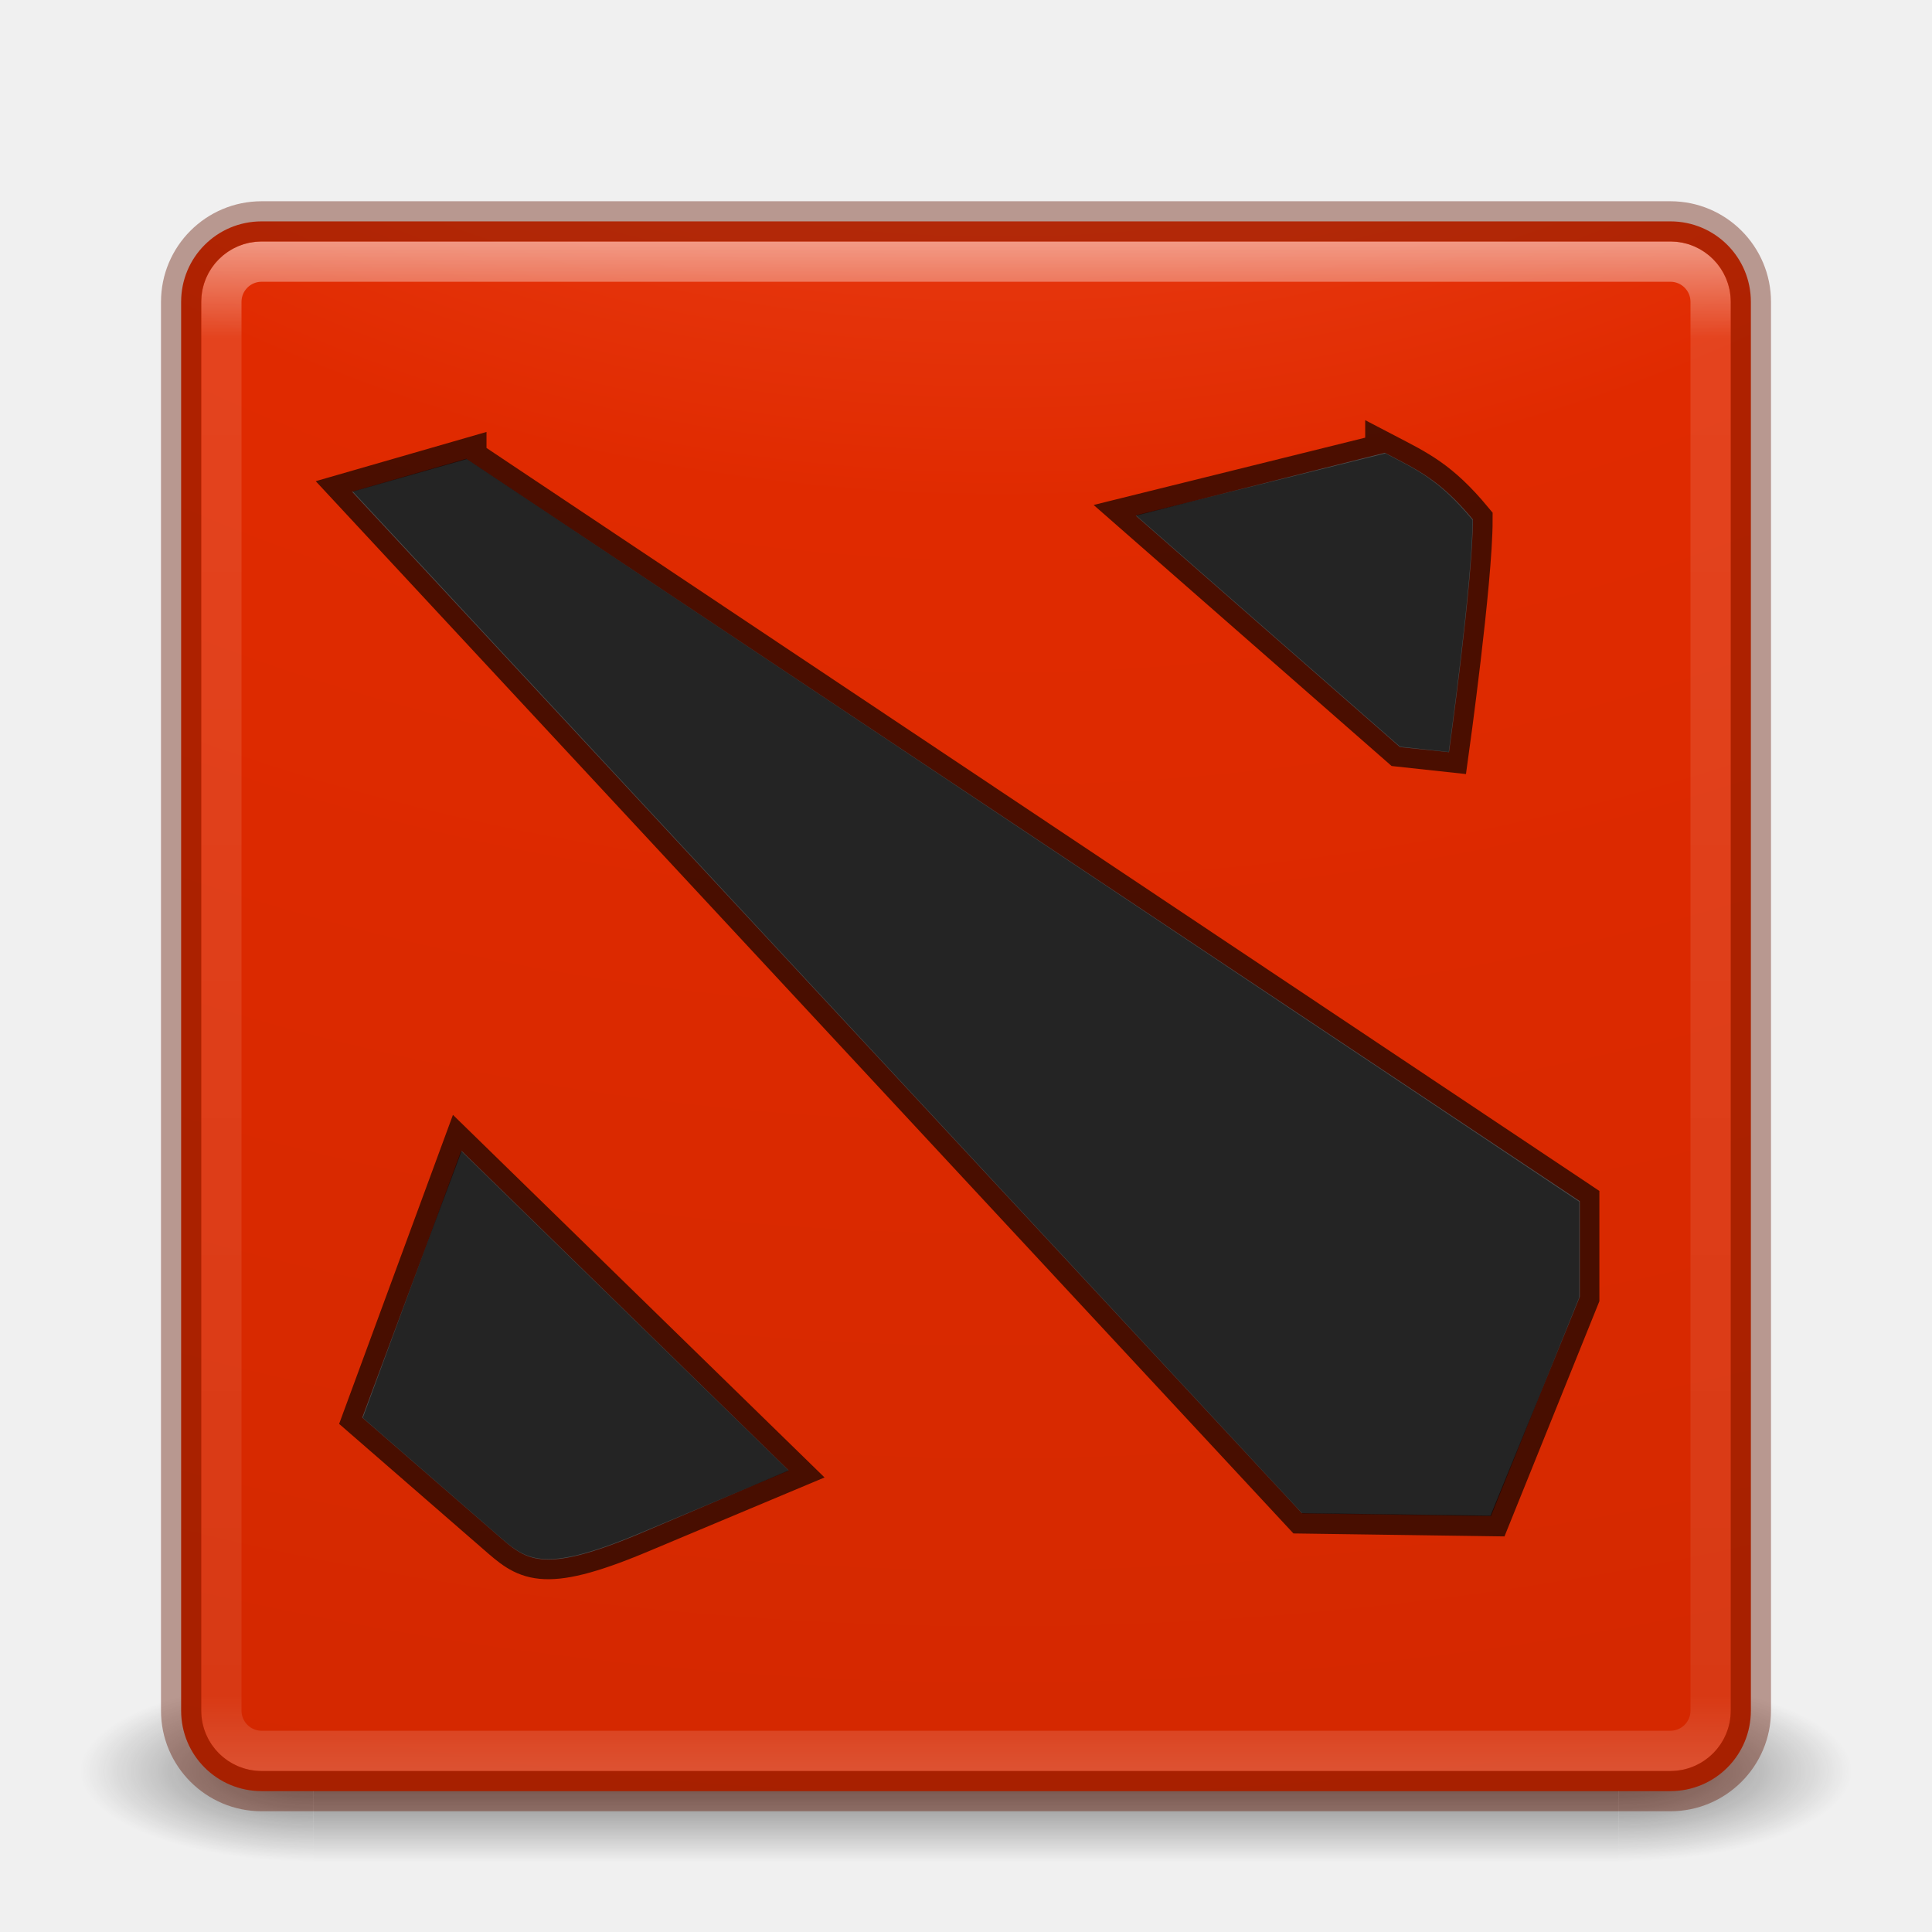
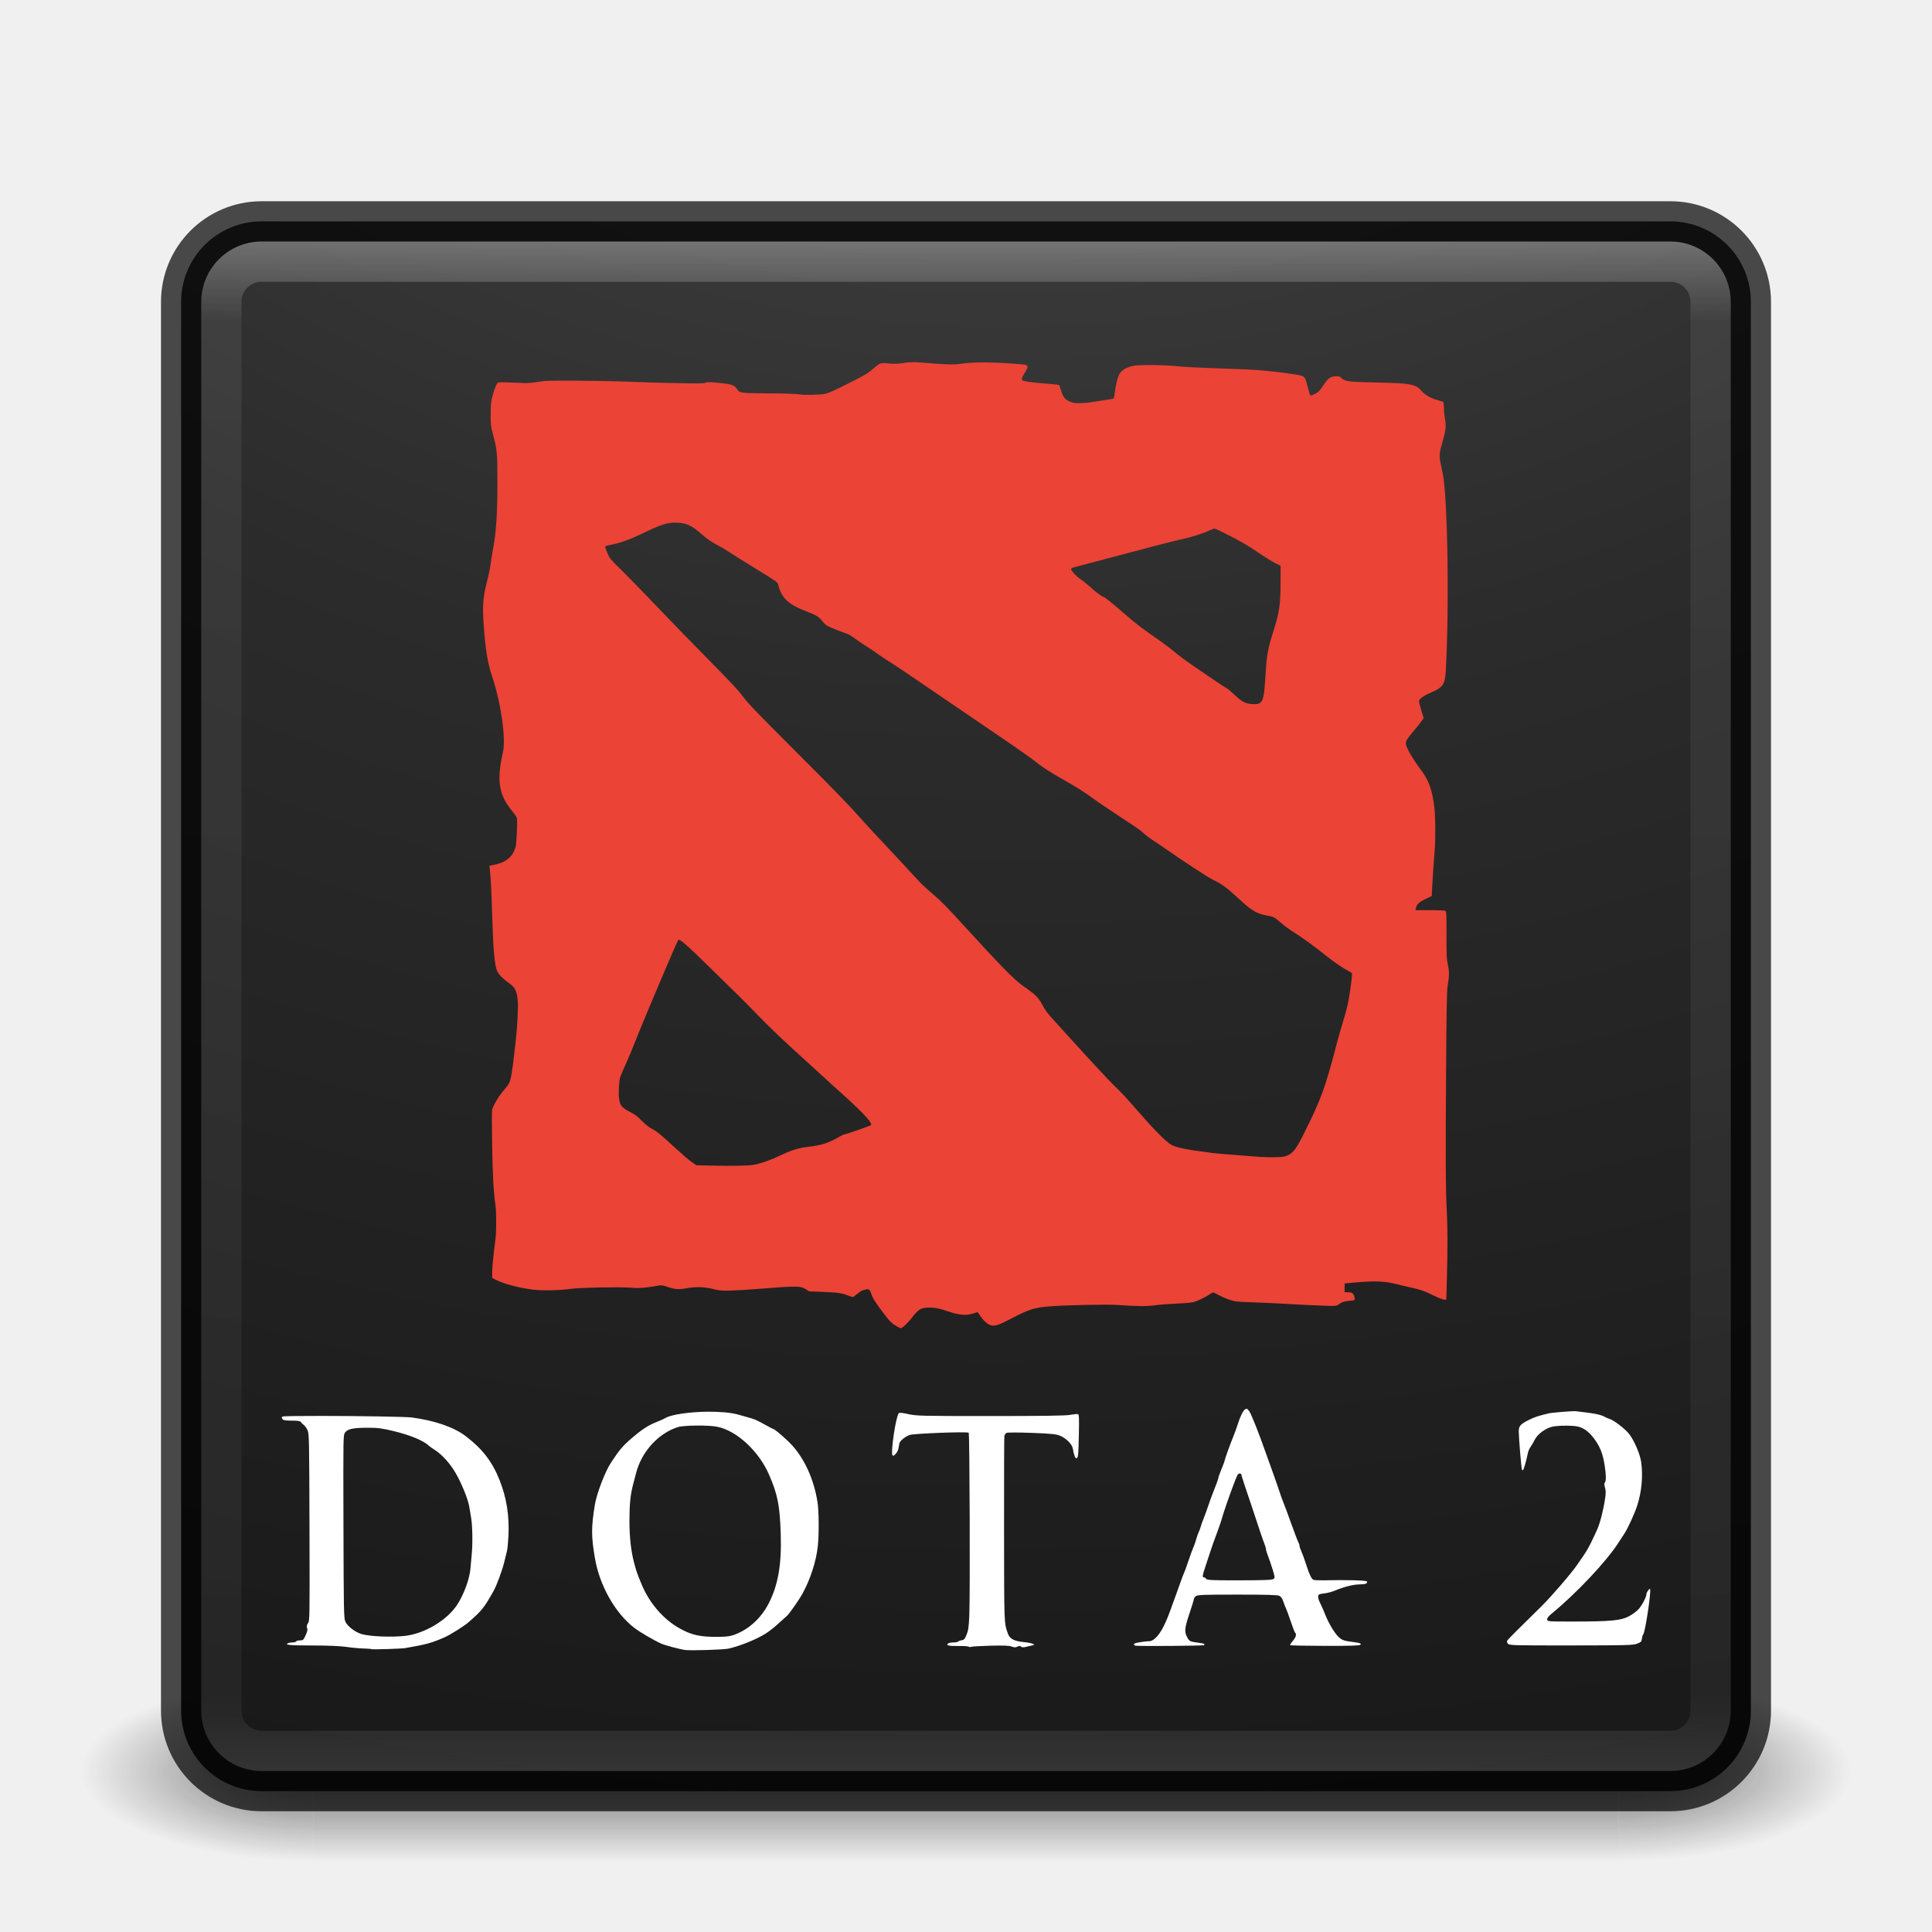
- <svg xmlns="http://www.w3.org/2000/svg" xmlns:xlink="http://www.w3.org/1999/xlink" version="1.1" width="48" height="48" id="svg6649">
-   <defs id="defs6651">
-     <linearGradient x1="167.983" y1="8.508" x2="167.983" y2="54.78" id="linearGradient5414" xlink:href="#linearGradient5803" gradientUnits="userSpaceOnUse" gradientTransform="matrix(0.710907,0,0,0.710907,-91.33499,2.139763)" />
-     <linearGradient id="linearGradient5803">
-       <stop id="stop5805" style="stop-color:#fff5ef;stop-opacity:1" offset="0" />
-       <stop id="stop5807" style="stop-color:#fef8dd;stop-opacity:1" offset="1" />
+ <svg xmlns="http://www.w3.org/2000/svg" xmlns:xlink="http://www.w3.org/1999/xlink" version="1.1" width="48" height="48" id="svg4296">
+   <defs id="defs4298">
+     <linearGradient id="linearGradient3895">
+       <stop offset="0" style="stop-color:#ffffff;stop-opacity:1" id="stop3897" />
+       <stop offset="0.053" style="stop-color:#ffffff;stop-opacity:0.235" id="stop3899" />
+       <stop offset="0.951" style="stop-color:#ffffff;stop-opacity:0.157" id="stop3901" />
+       <stop offset="1" style="stop-color:#ffffff;stop-opacity:0.392" id="stop3903" />
    </linearGradient>
-     <linearGradient x1="24" y1="5" x2="24" y2="43" id="linearGradient3058" xlink:href="#linearGradient3924-1" gradientUnits="userSpaceOnUse" gradientTransform="translate(4e-6,1.000006)" />
+     <linearGradient x1="20" y1="26" x2="20" y2="13" id="linearGradient4183" xlink:href="#linearGradient3680-6-6-6-3" gradientUnits="userSpaceOnUse" gradientTransform="translate(0,0.9999922)" />
+     <linearGradient id="linearGradient3680-6-6-6-3">
+       <stop id="stop3682-4-6-1-3" style="stop-color:#dcdcdc;stop-opacity:1" offset="0" />
+       <stop id="stop3684-8-5-8-0" style="stop-color:#ffffff;stop-opacity:1" offset="1" />
+     </linearGradient>
+     <linearGradient x1="24" y1="5" x2="24" y2="43" id="linearGradient3982" xlink:href="#linearGradient3924-1" gradientUnits="userSpaceOnUse" gradientTransform="translate(4e-6,1.000006)" />
    <linearGradient id="linearGradient3924-1">
      <stop id="stop3926-3" style="stop-color:#ffffff;stop-opacity:1" offset="0" />
      <stop id="stop3928-91" style="stop-color:#ffffff;stop-opacity:0.235" offset="0.063" />
      <stop id="stop3930-6" style="stop-color:#ffffff;stop-opacity:0.157" offset="0.951" />
      <stop id="stop3932-6" style="stop-color:#ffffff;stop-opacity:0.392" offset="1" />
    </linearGradient>
-     <radialGradient cx="6.73" cy="9.957" r="12.672" fx="6.2" fy="9.957" id="radialGradient5521-1" xlink:href="#linearGradient2867-449-88-871-390-598-476-591-434-148-57-177-8-3-3-6-4-8-8-8" gradientUnits="userSpaceOnUse" gradientTransform="matrix(0,9.497552,-11.65996,0,140.9306,-79.16098)" />
-     <linearGradient id="linearGradient2867-449-88-871-390-598-476-591-434-148-57-177-8-3-3-6-4-8-8-8">
-       <stop id="stop3750-1-0-7-6-6-1-3-9" style="stop-color:#ff6845;stop-opacity:1;" offset="0" />
-       <stop id="stop3752-3-7-4-0-32-8-923-0" style="stop-color:#e02a00;stop-opacity:1;" offset="0.262" />
-       <stop id="stop3754-1-8-5-2-7-6-7-1" style="stop-color:#cc2700;stop-opacity:1;" offset="0.705" />
-       <stop id="stop3756-1-6-2-6-6-1-96-6" style="stop-color:#901b00;stop-opacity:1;" offset="1" />
-     </linearGradient>
-     <radialGradient cx="4.993" cy="43.5" r="2.5" fx="4.993" fy="43.5" id="radialGradient3013" xlink:href="#linearGradient3688-166-749" gradientUnits="userSpaceOnUse" gradientTransform="matrix(2.003784,0,0,1.4,27.98813,-17.4)" />
+     <radialGradient cx="4.993" cy="43.5" r="2.5" fx="4.993" fy="43.5" id="radialGradient3963" xlink:href="#linearGradient3688-166-749" gradientUnits="userSpaceOnUse" gradientTransform="matrix(2.003784,0,0,1.4,27.98813,-17.4)" />
    <linearGradient id="linearGradient3688-166-749">
      <stop id="stop2883" style="stop-color:#181818;stop-opacity:1" offset="0" />
      <stop id="stop2885" style="stop-color:#181818;stop-opacity:0" offset="1" />
    </linearGradient>
-     <radialGradient cx="4.993" cy="43.5" r="2.5" fx="4.993" fy="43.5" id="radialGradient3015" xlink:href="#linearGradient3688-464-309" gradientUnits="userSpaceOnUse" gradientTransform="matrix(2.003784,0,0,1.4,-20.01187,-104.4)" />
+     <radialGradient cx="4.993" cy="43.5" r="2.5" fx="4.993" fy="43.5" id="radialGradient3965" xlink:href="#linearGradient3688-464-309" gradientUnits="userSpaceOnUse" gradientTransform="matrix(2.003784,0,0,1.4,-20.01187,-104.4)" />
    <linearGradient id="linearGradient3688-464-309">
      <stop id="stop2889" style="stop-color:#181818;stop-opacity:1" offset="0" />
      <stop id="stop2891" style="stop-color:#181818;stop-opacity:0" offset="1" />
    </linearGradient>
+     <linearGradient x1="25.058" y1="47.028" x2="25.058" y2="39.999" id="linearGradient3967" xlink:href="#linearGradient3702-501-757" gradientUnits="userSpaceOnUse" />
    <linearGradient id="linearGradient3702-501-757">
      <stop id="stop2895" style="stop-color:#181818;stop-opacity:0" offset="0" />
      <stop id="stop2897" style="stop-color:#181818;stop-opacity:1" offset="0.5" />
      <stop id="stop2899" style="stop-color:#181818;stop-opacity:0" offset="1" />
    </linearGradient>
-     <linearGradient x1="25.058" y1="47.028" x2="25.058" y2="39.999" id="linearGradient6647" xlink:href="#linearGradient3702-501-757" gradientUnits="userSpaceOnUse" />
-     <linearGradient xlink:href="#linearGradient5803" id="linearGradient3022" gradientUnits="userSpaceOnUse" gradientTransform="matrix(0.710907,0,0,0.710907,-91.33499,2.139763)" x1="167.983" y1="8.508" x2="167.983" y2="54.78" />
-     <linearGradient xlink:href="#linearGradient3924-1" id="linearGradient3028" gradientUnits="userSpaceOnUse" gradientTransform="translate(4e-6,1.000006)" x1="24" y1="5" x2="24" y2="43" />
+     <linearGradient xlink:href="#linearGradient3680-6-6-6-3" id="linearGradient3018" gradientUnits="userSpaceOnUse" gradientTransform="translate(0,0.9999922)" x1="20" y1="26" x2="20" y2="13" />
+     <linearGradient xlink:href="#linearGradient3895" id="linearGradient3024" gradientUnits="userSpaceOnUse" gradientTransform="translate(4e-6,1.000006)" x1="24" y1="5" x2="24" y2="43" />
+     <radialGradient xlink:href="#linearGradient3688-166-749" id="radialGradient3038" gradientUnits="userSpaceOnUse" gradientTransform="matrix(2.003784,0,0,1.4,27.98813,-17.4)" cx="4.993" cy="43.5" fx="4.993" fy="43.5" r="2.5" />
+     <radialGradient xlink:href="#linearGradient3688-464-309" id="radialGradient3040" gradientUnits="userSpaceOnUse" gradientTransform="matrix(2.003784,0,0,1.4,-20.01187,-104.4)" cx="4.993" cy="43.5" fx="4.993" fy="43.5" r="2.5" />
+     <linearGradient xlink:href="#linearGradient3702-501-757" id="linearGradient3042" gradientUnits="userSpaceOnUse" x1="25.058" y1="47.028" x2="25.058" y2="39.999" />
    <radialGradient xlink:href="#linearGradient2867-449-88-871-390-598-476-591-434-148-57-177-8-3-3-6-4-8-8-8" id="radialGradient3031" gradientUnits="userSpaceOnUse" gradientTransform="matrix(0,9.497552,-11.65996,0,140.9306,-79.16098)" cx="6.73" cy="9.957" fx="6.2" fy="9.957" r="12.672" />
+     <linearGradient id="linearGradient2867-449-88-871-390-598-476-591-434-148-57-177-8-3-3-6-4-8-8-8">
+       <stop id="stop3750-1-0-7-6-6-1-3-9" style="stop-color:#ffcd7d;stop-opacity:1" offset="0" />
+       <stop id="stop3752-3-7-4-0-32-8-923-0" style="stop-color:#fc8f36;stop-opacity:1" offset="0.262" />
+       <stop id="stop3754-1-8-5-2-7-6-7-1" style="stop-color:#e23a0e;stop-opacity:1" offset="0.705" />
+       <stop id="stop3756-1-6-2-6-6-1-96-6" style="stop-color:#ac441f;stop-opacity:1" offset="1" />
+     </linearGradient>
+     <radialGradient r="12.672" fy="9.957" fx="7.118" cy="9.957" cx="7.118" gradientTransform="matrix(0,9.140245,-11.2213,0,136.5628,-77.88753)" gradientUnits="userSpaceOnUse" id="radialGradient3054-6" xlink:href="#linearGradient2867-449-88-871-390-598-476-591-434-148-57-177-8-3-3-6-4-8-8-8-5" />
+     <linearGradient id="linearGradient2867-449-88-871-390-598-476-591-434-148-57-177-8-3-3-6-4-8-8-8-5">
+       <stop id="stop3750-1-0-7-6-6-1-3-9-3" style="stop-color:#505050;stop-opacity:1;" offset="0" />
+       <stop id="stop3752-3-7-4-0-32-8-923-0-7" style="stop-color:#2b2b2b;stop-opacity:1;" offset="0.262" />
+       <stop id="stop3754-1-8-5-2-7-6-7-1-9" style="stop-color:#0a0a0a;stop-opacity:1;" offset="0.705" />
+       <stop id="stop3756-1-6-2-6-6-1-96-6-0" style="stop-color:#000000;stop-opacity:1;" offset="1" />
+     </linearGradient>
+     <radialGradient r="12.672" fy="9.957" fx="6.2" cy="9.957" cx="6.73" gradientTransform="matrix(0,9.497552,-11.65996,0,136.4305,-84.66097)" gradientUnits="userSpaceOnUse" id="radialGradient3077" xlink:href="#linearGradient2867-449-88-871-390-598-476-591-434-148-57-177-8-3-3-6-4-8-8-8-5" />
+     <linearGradient xlink:href="#linearGradient3680-6-6-6-3-7" id="linearGradient3018-5" gradientUnits="userSpaceOnUse" gradientTransform="translate(0,0.9999922)" x1="20" y1="26" x2="20" y2="13" />
+     <linearGradient id="linearGradient3680-6-6-6-3-7">
+       <stop id="stop3682-4-6-1-3-7" style="stop-color:#dcdcdc;stop-opacity:1" offset="0" />
+       <stop id="stop3684-8-5-8-0-2" style="stop-color:#ffffff;stop-opacity:1" offset="1" />
+     </linearGradient>
+     <linearGradient y2="13" x2="20" y1="26" x1="20" gradientTransform="translate(-20,-24.00001)" gradientUnits="userSpaceOnUse" id="linearGradient3950" xlink:href="#linearGradient3680-6-6-6-3-7" />
+     <radialGradient r="20.524" fy="13.46" fx="32.008" cy="13.46" cx="32.008" gradientTransform="matrix(0,1.568345,-1.93939,0,50.10518,-40.53136)" gradientUnits="userSpaceOnUse" id="radialGradient3054" xlink:href="#linearGradient4777" />
+     <linearGradient id="linearGradient4777">
+       <stop style="stop-color:#f8c700;stop-opacity:1;" offset="0" id="stop4779" />
+       <stop id="stop4787" offset="0.331" style="stop-color:#e8ba00;stop-opacity:1;" />
+       <stop id="stop4785" offset="0.506" style="stop-color:#dcb000;stop-opacity:1;" />
+       <stop style="stop-color:#e4b600;stop-opacity:1;" offset="1" id="stop4781" />
+     </linearGradient>
+     <radialGradient xlink:href="#linearGradient4777" id="radialGradient3066" gradientUnits="userSpaceOnUse" gradientTransform="matrix(0,1.568345,-1.93939,0,50.10518,-40.53136)" cx="32.008" cy="13.46" fx="32.008" fy="13.46" r="20.524" />
  </defs>
-   <g id="g3801">
-     <g id="g3796">
-       <g id="g3805">
-         <g transform="matrix(1.157895,0,0,0.6428571,-3.789476,16.03572)" id="g3712-5" style="opacity:0.6">
-           <rect width="5" height="7" x="38" y="40" id="rect2801-3" style="fill:url(#radialGradient3013);fill-opacity:1;stroke:none" />
-           <rect width="5" height="7" x="-10" y="-47" transform="scale(-1,-1)" id="rect3696-6" style="fill:url(#radialGradient3015);fill-opacity:1;stroke:none" />
-           <rect width="28" height="7" x="10" y="40" id="rect3700-4" style="fill:url(#linearGradient6647);fill-opacity:1;stroke:none" />
-         </g>
-         <path id="rect5505-21" d="M 6.5 5.5 C 5.392 5.5 4.5 6.392 4.5 7.5 L 4.5 42.5 C 4.5 43.608 5.392 44.5 6.5 44.5 L 41.5 44.5 C 42.608 44.5 43.5 43.608 43.5 42.5 L 43.5 7.5 C 43.5 6.392 42.608 5.5 41.5 5.5 L 6.5 5.5 z M 34.406 11.25 C 35.21 11.67 35.771 11.915 36.594 12.906 C 36.594 14.428 36 18.688 36 18.688 L 34.781 18.562 L 28.219 12.812 C 28.219 12.812 32.898 11.625 34.406 11.25 z M 11.594 11.406 L 39.25 29.844 L 39.25 32.219 L 37.031 37.656 L 32.344 37.594 L 8.75 12.219 L 11.594 11.406 z M 11.469 28.594 L 19.594 36.531 L 15.844 38.125 C 13.421 39.134 13.069 38.754 12.344 38.125 L 9 35.219 L 11.469 28.594 z " style="color:#000000;fill:url(#radialGradient3031);fill-opacity:1;fill-rule:nonzero;stroke:none;stroke-width:1;marker:none;visibility:visible;display:inline;overflow:visible;enable-background:accumulate" />
-         <rect width="37" height="37" rx="1" ry="1" x="5.5" y="6.5" id="rect6741" style="opacity:0.5;fill:none;stroke:url(#linearGradient3028);stroke-width:1;stroke-linecap:round;stroke-linejoin:round;stroke-miterlimit:4;stroke-opacity:1;stroke-dasharray:none;stroke-dashoffset:0" />
-         <rect width="39" height="39" rx="2" ry="2" x="4.5" y="5.5" id="rect5505-21-3-2" style="opacity:0.4;color:#000000;fill:none;stroke:#651300;stroke-width:1;stroke-linecap:round;stroke-linejoin:round;stroke-miterlimit:4;stroke-opacity:1;stroke-dasharray:none;stroke-dashoffset:0;marker:none;visibility:visible;display:inline;overflow:visible;enable-background:accumulate" />
-       </g>
+   <g id="g4220">
+     <g style="opacity:0.6" id="g3712-5" transform="matrix(1.157895,0,0,0.6428571,-3.789476,16.03572)">
+       <rect style="fill:url(#radialGradient3038);fill-opacity:1;stroke:none" id="rect2801-3" y="40" x="38" height="7" width="5" />
+       <rect style="fill:url(#radialGradient3040);fill-opacity:1;stroke:none" id="rect3696-6" transform="scale(-1,-1)" y="-47" x="-10" height="7" width="5" />
+       <rect style="fill:url(#linearGradient3042);fill-opacity:1;stroke:none" id="rect3700-4" y="40" x="10" height="7" width="28" />
    </g>
-     <path id="path3034" d="m 34.418,11.265 c -1.508,0.375 -6.197,1.536 -6.197,1.536 l 6.564,5.75 1.208,0.131 c 0,0 0.591,-4.242 0.591,-5.764 -0.823,-0.991 -1.363,-1.235 -2.166,-1.654 z m -22.831,0.131 -2.823,0.814 23.592,25.391 4.687,0.066 2.193,-5.435 0,-2.376 -27.649,-18.459 z m -0.131,17.199 -2.442,6.63 3.322,2.888 c 0.725,0.629 1.083,1.009 3.505,0 l 3.755,-1.575 -8.14,-7.943 z" style="opacity:0.85;fill:#000000;fill-opacity:1;stroke:#000000;stroke-width:1;stroke-opacity:0.784;stroke-miterlimit:4;stroke-dasharray:none" />
+     <rect style="color:#000000;display:inline;overflow:visible;visibility:visible;opacity:1;fill:url(#radialGradient3054-6);fill-opacity:1;fill-rule:nonzero;stroke:none;stroke-width:1;marker:none;enable-background:accumulate" id="rect5505-21" y="5.5" x="4.5" ry="2" rx="2" height="39" width="39" />
+     <rect width="39" height="39" rx="2" ry="2" x="4.5" y="5.5" id="rect5505-21-3-2" style="color:#000000;display:inline;overflow:visible;visibility:visible;opacity:0.7;fill:none;stroke:#000000;stroke-width:1;stroke-linecap:round;stroke-linejoin:round;stroke-miterlimit:4;stroke-dasharray:none;stroke-dashoffset:0;stroke-opacity:1;marker:none;enable-background:accumulate" />
+     <rect width="37" height="37" rx="1" ry="1" x="5.5" y="6.5" id="rect6741" style="opacity:0.3;fill:none;stroke:url(#linearGradient3024);stroke-width:1;stroke-linecap:round;stroke-linejoin:round;stroke-miterlimit:4;stroke-dasharray:none;stroke-dashoffset:0;stroke-opacity:1" />
+     <g style="fill:#ffffff;fill-opacity:1" transform="matrix(0.03646001,0,0,0.04212872,48.47886,20.54508)" id="g4252">
+       <path style="fill:#ffffff;fill-opacity:1" d="m -847.072,344.855 c -12.191,0.063 -25.287,1.656 -29.061,3.695 -0.825,0.446 -3.255,1.405 -5.4,2.131 -6.213,2.103 -10.033,4.202 -17.094,9.398 -6.577,4.84 -8.794,7.079 -14.658,14.789 -4.103,5.394 -9.769,18.245 -11.045,25.049 -2.474,13.198 -2.455,18.547 0.121,31.5 3.176,15.968 13.623,32 26.549,40.744 3.857,2.609 13.962,7.736 18.828,9.553 2.622,0.979 12.548,3.257 15.898,3.648 4.134,0.483 26.764,-0.144 30,-0.832 8.517,-1.81 18.822,-5.458 25.201,-8.924 2.145,-1.165 6.059,-3.846 8.699,-5.955 2.64,-2.109 5.076,-4.015 5.412,-4.234 1.522,-0.994 8.217,-9.224 10.816,-13.299 5.417,-8.489 9.436,-19.318 10.469,-28.201 0.847,-7.284 0.721,-20.532 -0.246,-25.799 -2.386,-12.992 -8.428,-24.792 -16.947,-33.104 -3.748,-3.656 -12.353,-10.098 -13.49,-10.098 -0.26,0 -2.979,-1.232 -6.043,-2.738 -3.064,-1.507 -6.651,-2.977 -7.971,-3.266 -1.32,-0.289 -3.884,-0.924 -5.699,-1.41 -6.461,-1.731 -10.615,-2.288 -19.201,-2.578 -1.675,-0.057 -3.397,-0.079 -5.139,-0.07 z m -8.195,8.17 c 5.372,-0.05 11.017,0.163 14.105,0.664 13.239,2.145 28.495,14.26 35.518,28.205 5.911,11.738 7.396,18.244 8.016,35.125 0.662,18.031 -1.829,30.314 -8.334,41.1 -5.103,8.461 -13.131,14.87 -22.637,18.072 -3.218,1.084 -5.487,1.373 -11.232,1.436 -12.723,0.138 -18.71,-1.018 -27.277,-5.27 -10.792,-5.356 -20.166,-14.855 -25.301,-25.639 -3.327,-6.986 -3.286,-6.887 -5.018,-12.361 -2.206,-6.974 -3.305,-15.363 -3.305,-25.225 0,-9.402 0.676,-15.381 2.367,-20.914 0.605,-1.98 1.58,-5.211 2.164,-7.18 3.736,-12.593 15.132,-23.442 28.469,-27.104 1.995,-0.548 7.093,-0.86 12.465,-0.91 z" id="path4247" />
+       <path style="fill:#ffffff;fill-opacity:1" d="m -1110.615,347.338 c -14.568,-0.015 -26.064,0.1 -26.543,0.396 -0.658,0.407 -0.659,0.66 -0.012,1.439 0.612,0.737 2.018,0.945 6.381,0.945 3.882,0 5.743,0.233 6.076,0.764 0.264,0.42 1.183,1.211 2.041,1.756 0.858,0.545 2.05,2.023 2.65,3.285 1.026,2.158 1.102,5.576 1.268,57.135 0.174,54.124 0.16,54.861 -1.031,56.533 -0.92,1.292 -1.063,1.966 -0.6,2.832 0.467,0.873 0.24,1.849 -0.979,4.215 -1.483,2.879 -1.732,3.08 -3.842,3.08 -1.241,0 -2.423,0.27 -2.627,0.6 -0.204,0.33 -1.278,0.6 -2.387,0.6 -1.109,0 -2.443,0.165 -2.965,0.365 -2.911,1.117 0.632,1.435 16,1.441 10.948,0.003 19.288,0.302 23.551,0.844 3.63,0.462 8.887,0.88 11.684,0.93 2.796,0.05 5.215,0.219 5.373,0.377 0.318,0.317 20.344,-0.211 23.016,-0.607 14.345,-2.128 18.252,-3.06 27.09,-6.465 3.814,-1.469 13.121,-6.537 15.982,-8.701 9.277,-7.016 10.528,-8.362 17.137,-18.459 2.19,-3.346 6.061,-12.449 7.41,-17.424 0.626,-2.31 1.418,-5.126 1.762,-6.258 0.343,-1.132 0.797,-5.182 1.008,-9 0.654,-11.853 -1.283,-22.344 -6.043,-32.742 -4.979,-10.876 -11.67,-18.407 -23.018,-25.904 -8.069,-5.331 -21.059,-9.235 -36.701,-11.033 -4.587,-0.527 -37.402,-0.918 -61.682,-0.943 z m 31.578,6.98 c 7.04,0 9.629,0.294 17.82,2.014 11.122,2.335 20.106,5.561 23.684,8.506 0.495,0.407 2.405,1.582 4.246,2.609 4.734,2.644 10.024,7.633 13.643,12.867 4.217,6.1 8.987,16.12 9.76,20.504 0.349,1.98 0.899,4.836 1.223,6.348 0.967,4.519 1.2,15.11 0.477,21.688 -0.373,3.391 -0.761,7.111 -0.861,8.266 -0.534,6.145 -4.401,15.371 -9.008,21.5 -6.884,9.157 -22.006,17.029 -35.379,18.414 -8.931,0.925 -23.904,0.416 -29.699,-1.012 -4.54,-1.118 -10.038,-4.817 -11.303,-7.604 -0.902,-1.988 -1.015,-7.346 -1.172,-55.938 -0.173,-53.389 -0.165,-53.748 1.057,-55.301 1.694,-2.154 5.524,-2.861 15.514,-2.861 z" id="path4243" />
+       <path style="fill:#ffffff;fill-opacity:1" d="m -669.597,483.419 c -0.42,-0.268 -3.74,-0.446 -7.378,-0.396 -6.287,0.087 -8.317,-0.402 -6.485,-1.562 0.455,-0.288 2.055,-0.528 3.557,-0.533 1.502,-0.006 2.986,-0.258 3.3,-0.563 0.314,-0.305 1.378,-0.642 2.365,-0.75 1.491,-0.163 2.036,-0.704 3.22,-3.196 1.177,-2.477 1.502,-4.413 1.868,-11.1 0.617,-11.282 0.265,-107.393 -0.396,-108.053 -0.784,-0.784 -37.789,0.437 -40.387,1.333 -3.207,1.106 -6.591,3.548 -6.873,4.957 -0.139,0.695 -0.415,2.029 -0.614,2.965 -0.466,2.19 -3.174,4.978 -4.016,4.136 -1.453,-1.453 2.2,-22.875 4.25,-24.925 0.412,-0.412 2.508,-0.238 6.481,0.539 5.497,1.075 9.069,1.148 55.972,1.148 35.643,0 51.372,-0.205 54.508,-0.709 2.425,-0.39 4.772,-0.569 5.217,-0.398 0.655,0.251 0.754,2.562 0.519,12.109 -0.309,12.602 -0.472,13.898 -1.739,13.898 -0.804,0 -1.651,-2.057 -2.414,-5.862 -0.508,-2.535 -4.664,-6.056 -8.863,-7.508 -2.513,-0.869 -6.251,-1.185 -18.98,-1.603 -8.718,-0.286 -16.446,-0.294 -17.174,-0.017 -0.728,0.277 -1.445,1.13 -1.594,1.897 -0.149,0.767 -0.241,25.694 -0.205,55.394 0.07,56.576 -0.014,54.638 2.635,61.143 1.227,3.012 4.277,4.425 10.681,4.948 2.589,0.211 5.382,0.66 6.207,0.997 1.454,0.594 1.426,0.628 -0.9,1.089 -1.32,0.262 -3.28,0.653 -4.356,0.869 -1.164,0.234 -2.29,0.115 -2.783,-0.294 -0.622,-0.516 -1.216,-0.51 -2.394,0.027 -1.225,0.558 -2.074,0.547 -3.89,-0.053 -1.702,-0.562 -5.589,-0.692 -14.55,-0.489 -6.725,0.153 -12.633,0.452 -13.127,0.664 -0.495,0.213 -1.244,0.167 -1.664,-0.101 z" id="path4239" />
+       <path style="fill:#ffffff;fill-opacity:1" d="m -480.154,343.115 c -0.303,-0.02 -0.623,0.107 -1.059,0.34 -1.405,0.752 -3.461,4.444 -5.213,9.363 -0.588,1.65 -1.839,4.62 -2.779,6.6 -2.156,4.539 -5.928,13.608 -5.928,14.25 0,0.267 -0.945,2.476 -2.1,4.91 -1.155,2.434 -2.1,4.688 -2.1,5.008 0,0.612 -1.515,4.253 -4.025,9.68 -0.826,1.785 -2.123,4.891 -2.883,6.9 -0.759,2.01 -2.186,5.408 -3.17,7.553 -0.984,2.145 -1.98,4.575 -2.217,5.4 -0.236,0.825 -0.766,2.039 -1.176,2.699 -0.41,0.66 -1.224,2.685 -1.807,4.5 -0.583,1.815 -1.404,3.854 -1.826,4.531 -0.422,0.677 -1.916,4.188 -3.316,7.801 -1.401,3.613 -2.754,6.838 -3.008,7.168 -0.254,0.33 -1.438,3.03 -2.631,6 -1.193,2.97 -2.539,6.211 -2.99,7.201 -0.452,0.99 -1.417,3.285 -2.145,5.1 -4.734,11.804 -8.057,17.417 -12.166,20.551 -1.248,0.952 -2.813,1.586 -3.826,1.549 -1.634,-0.06 -6.168,0.466 -9.064,1.051 -1.6,0.323 -1.789,1.277 -0.309,1.562 2.037,0.392 46.334,0.109 46.742,-0.299 0.685,-0.686 -0.03,-0.992 -3.133,-1.344 -6.666,-0.756 -6.799,-0.81 -8.432,-3.396 -2.019,-3.198 -1.734,-5.43 1.871,-14.65 1.489,-3.809 2.709,-7.292 2.709,-7.74 0,-0.448 0.601,-1.236 1.334,-1.75 1.159,-0.812 4.871,-0.934 28.379,-0.934 20.373,0 27.447,0.185 28.668,0.75 1.07,0.495 1.966,1.667 2.635,3.449 0.557,1.485 1.349,3.24 1.76,3.9 0.41,0.66 1.863,4.099 3.227,7.641 1.364,3.542 2.731,6.595 3.039,6.785 1.154,0.713 0.488,2.705 -1.602,4.795 -1.188,1.188 -2.003,2.318 -1.811,2.51 0.192,0.192 10.876,0.372 23.74,0.4 17.214,0.038 23.577,-0.136 24.098,-0.656 0.797,-0.797 -0.077,-1.075 -5.166,-1.641 -6.23,-0.692 -7.464,-1.087 -9.895,-3.168 -2.747,-2.351 -6.463,-7.751 -8.783,-12.766 -1.623,-3.507 -2.054,-4.347 -3.912,-7.656 -0.646,-1.151 -1.092,-2.668 -0.992,-3.369 0.157,-1.102 0.713,-1.328 4.082,-1.668 2.145,-0.216 5.384,-0.945 7.199,-1.619 5.842,-2.17 12.724,-3.687 16.764,-3.697 4.147,-0.01 5.874,-0.595 5.16,-1.75 -0.411,-0.664 -14.073,-0.974 -29.576,-0.67 -3.054,0.06 -6.098,-0.063 -6.762,-0.273 -1.404,-0.446 -2.942,-3.267 -5.363,-9.834 -0.952,-2.583 -2.291,-5.743 -2.977,-7.021 -0.685,-1.278 -1.246,-2.739 -1.246,-3.248 0,-0.509 -0.358,-1.458 -0.797,-2.109 -0.439,-0.651 -2.639,-5.639 -4.889,-11.084 -2.25,-5.445 -4.6,-10.921 -5.225,-12.17 -0.624,-1.249 -1.914,-4.354 -2.865,-6.9 -0.952,-2.546 -3.262,-8.275 -5.135,-12.73 -1.873,-4.455 -3.853,-9.215 -4.398,-10.58 -3.93,-9.83 -9.596,-22.169 -10.895,-23.725 -0.857,-1.026 -1.313,-1.465 -1.818,-1.498 z m -4.787,38.203 c 0.664,0 1.209,0.283 1.209,0.629 0,0.346 1.234,3.788 2.742,7.65 1.508,3.862 3.363,8.641 4.121,10.621 6.433,16.799 7.732,20.117 8.762,22.367 0.646,1.411 1.174,2.981 1.174,3.488 0,0.507 0.638,2.322 1.416,4.033 0.778,1.711 2.169,5.245 3.09,7.854 1.588,4.495 1.62,4.782 0.609,5.521 -0.827,0.605 -6.017,0.788 -23.111,0.814 -18.954,0.029 -22.153,-0.094 -22.799,-0.873 -0.413,-0.498 -1.124,-0.904 -1.578,-0.904 -1.194,0 -1.042,-0.931 1.029,-6.301 1.018,-2.64 2.46,-6.42 3.203,-8.4 0.744,-1.98 1.636,-4.275 1.984,-5.1 0.348,-0.825 1.78,-4.199 3.184,-7.498 1.403,-3.299 2.812,-6.944 3.129,-8.1 0.497,-1.811 4.855,-12.78 7.273,-18.303 3.01,-6.875 3.39,-7.5 4.562,-7.5 z" id="path4237" />
+       <path style="fill:#ffffff;fill-opacity:1" d="m -302.135,481.627 c -0.8,-0.885 -0.847,-1.267 -0.243,-2.016 0.648,-0.804 7.997,-7.165 23.003,-19.91 6.716,-5.704 20.026,-19.063 24.38,-24.469 7.479,-9.287 7.686,-9.602 13.528,-20.534 2.05,-3.837 4.363,-11.555 5.573,-18.598 0.562,-3.274 0.548,-4.6 -0.068,-6.468 -0.592,-1.794 -0.61,-2.516 -0.073,-3.052 0.914,-0.914 0.859,-4.465 -0.156,-10.062 -1.223,-6.74 -2.957,-10.675 -6.679,-15.16 -3.565,-4.294 -6.752,-6.518 -10.92,-7.616 -3.189,-0.841 -13.77,-0.868 -18.06,-0.046 -4.621,0.885 -10.045,4.36 -11.998,7.688 -0.872,1.485 -2.175,3.424 -2.896,4.308 -0.721,0.884 -1.493,2.399 -1.716,3.367 -0.919,3.994 -2.824,9.882 -3.29,10.17 -0.275,0.17 -0.641,0.08 -0.814,-0.2 -0.396,-0.641 -2.168,-19.041 -2.168,-22.515 0,-3.201 1.112,-4.299 6.9,-6.809 3.817,-1.656 5.759,-2.218 13.2,-3.821 2.374,-0.511 17.162,-1.535 18.9,-1.308 0.495,0.065 3.465,0.381 6.6,0.703 6.814,0.7 10.797,1.504 13.042,2.635 0.912,0.459 2.357,1.002 3.21,1.207 2.959,0.707 10.751,5.907 13.479,8.995 3.438,3.891 7.332,11.784 8.087,16.391 1.351,8.252 0.357,17.601 -2.751,25.858 -1.728,4.592 -6.319,13.257 -8.665,16.354 -0.875,1.155 -2.699,3.585 -4.054,5.4 -8.319,11.143 -28.488,29.688 -45.352,41.7 -2.387,1.7 -3.329,2.75 -3.232,3.6 0.134,1.172 0.574,1.199 19.037,1.177 24.379,-0.03 31.419,-0.624 36.702,-3.096 2.17,-1.016 5.063,-2.856 6.428,-4.089 2.34,-2.114 5.47,-7.249 5.47,-8.974 0,-1.09 2.144,-3.635 2.497,-2.965 0.829,1.573 -3.248,25.007 -4.636,26.647 -0.419,0.495 -0.851,1.71 -0.961,2.7 -0.174,1.565 -0.592,1.934 -3.2,2.824 -2.713,0.926 -7.029,1.026 -45.057,1.05 -39.926,0.025 -42.107,-0.029 -43.045,-1.066 z" id="path4233" />
+     </g>
+     <path id="path4231" d="m 22.701,9 c -0.104,-8.04e-4 -0.193,0.008 -0.326,0.028 -0.086,0.013 -0.172,0.013 -0.297,0.002 -0.21,-0.02 -0.216,-0.018 -0.402,0.147 -0.112,0.099 -0.182,0.14 -0.601,0.35 -0.326,0.164 -0.503,0.244 -0.568,0.256 -0.155,0.03 -0.514,0.037 -0.662,0.014 -0.086,-0.013 -0.347,-0.022 -0.743,-0.024 -0.64,-0.003 -0.723,-0.011 -0.765,-0.074 C 18.241,9.561 18.201,9.546 17.839,9.511 c -0.216,-0.021 -0.261,-0.021 -0.307,-0.002 -0.045,0.019 -0.172,0.02 -0.753,0.009 -0.385,-0.007 -0.883,-0.022 -1.107,-0.032 -0.631,-0.028 -2.031,-0.039 -2.166,-0.018 -0.365,0.057 -0.364,0.057 -0.737,0.039 -0.224,-0.011 -0.378,-0.012 -0.395,-0.003 -0.036,0.019 -0.102,0.186 -0.147,0.369 -0.029,0.118 -0.035,0.193 -0.036,0.422 0,0.269 0.002,0.286 0.058,0.499 0.102,0.384 0.109,0.464 0.109,1.198 0,0.778 -0.032,1.256 -0.111,1.655 -0.009,0.045 -0.025,0.141 -0.035,0.213 -0.039,0.276 -0.054,0.352 -0.125,0.637 -0.087,0.351 -0.103,0.574 -0.072,1.006 0.047,0.65 0.098,0.963 0.212,1.305 0.22,0.658 0.346,1.541 0.268,1.882 -0.158,0.691 -0.105,1.047 0.212,1.438 0.068,0.083 0.127,0.169 0.133,0.19 0.02,0.081 -0.005,0.649 -0.032,0.733 -0.083,0.251 -0.24,0.377 -0.545,0.438 l -0.104,0.021 0.011,0.098 c 0.024,0.219 0.041,0.553 0.057,1.112 0.024,0.851 0.062,1.273 0.126,1.41 0.039,0.083 0.161,0.206 0.29,0.294 0.15,0.102 0.195,0.188 0.219,0.421 0.017,0.163 -0.006,0.646 -0.048,1.005 -0.009,0.076 -0.028,0.238 -0.041,0.36 -0.043,0.375 -0.076,0.577 -0.108,0.662 -0.019,0.052 -0.075,0.132 -0.15,0.217 -0.114,0.129 -0.255,0.362 -0.288,0.478 -0.008,0.028 -0.008,0.41 0,0.887 0.014,0.785 0.034,1.142 0.083,1.499 0.024,0.176 0.023,0.651 0,0.834 -0.051,0.379 -0.082,0.692 -0.082,0.821 l 0,0.143 0.077,0.039 c 0.209,0.106 0.575,0.205 0.916,0.248 0.255,0.032 0.634,0.025 0.953,-0.016 0.251,-0.033 1.245,-0.052 1.506,-0.029 0.191,0.017 0.364,0.004 0.645,-0.047 0.113,-0.021 0.119,-0.02 0.274,0.031 0.178,0.059 0.271,0.064 0.474,0.027 0.213,-0.039 0.435,-0.032 0.639,0.02 0.153,0.039 0.203,0.044 0.403,0.041 0.125,-0.002 0.419,-0.018 0.651,-0.037 1.039,-0.083 1.119,-0.083 1.254,0.003 l 0.081,0.052 0.334,0.013 c 0.368,0.014 0.481,0.03 0.628,0.089 0.054,0.022 0.109,0.039 0.122,0.039 0.013,-8.3e-5 0.065,-0.036 0.117,-0.081 0.071,-0.061 0.116,-0.085 0.184,-0.101 0.107,-0.024 0.117,-0.017 0.162,0.108 0.04,0.114 0.093,0.197 0.292,0.462 0.167,0.224 0.227,0.281 0.375,0.36 0.035,0.019 0.072,0.029 0.081,0.024 0.064,-0.038 0.172,-0.145 0.254,-0.251 0.183,-0.237 0.247,-0.269 0.506,-0.255 0.129,0.007 0.194,0.022 0.383,0.086 0.287,0.098 0.462,0.114 0.632,0.059 0.059,-0.019 0.11,-0.035 0.115,-0.035 0.005,0 0.033,0.039 0.063,0.086 0.074,0.116 0.189,0.219 0.269,0.24 0.102,0.028 0.192,-0.002 0.516,-0.171 0.453,-0.237 0.574,-0.273 1.009,-0.303 0.446,-0.03 1.37,-0.048 1.62,-0.03 0.494,0.034 0.731,0.036 0.928,0.008 0.103,-0.015 0.348,-0.034 0.546,-0.043 0.247,-0.011 0.384,-0.024 0.44,-0.043 0.097,-0.031 0.301,-0.132 0.387,-0.192 0.034,-0.023 0.068,-0.042 0.076,-0.042 0.007,0 0.075,0.032 0.15,0.072 0.075,0.04 0.198,0.092 0.275,0.116 0.129,0.041 0.168,0.045 0.562,0.058 0.233,0.008 0.548,0.022 0.7,0.031 0.414,0.026 1.106,0.058 1.254,0.058 0.121,0 0.136,-0.004 0.204,-0.053 0.058,-0.042 0.099,-0.056 0.195,-0.069 0.067,-0.009 0.135,-0.016 0.15,-0.016 0.039,-4.66e-4 0.037,-0.076 -0.003,-0.143 -0.029,-0.048 -0.04,-0.053 -0.126,-0.057 l -0.094,-0.005 0,-0.106 0,-0.106 0.081,-0.01 c 0.045,-0.006 0.215,-0.02 0.378,-0.032 0.357,-0.026 0.583,-0.009 0.868,0.065 0.103,0.027 0.264,0.065 0.358,0.084 0.182,0.038 0.326,0.089 0.517,0.186 0.14,0.07 0.238,0.107 0.288,0.107 l 0.036,0 0.015,-0.535 c 0.02,-0.728 0.019,-1.282 -0.005,-1.72 -0.027,-0.517 -0.03,-1.177 -0.015,-3.425 0.011,-1.585 0.018,-1.988 0.037,-2.101 0.043,-0.256 0.045,-0.37 0.007,-0.539 -0.031,-0.141 -0.034,-0.206 -0.034,-0.739 0,-0.561 -0.002,-0.585 -0.032,-0.602 -0.019,-0.01 -0.172,-0.017 -0.385,-0.017 l -0.353,0 0.01,-0.05 c 0.019,-0.094 0.072,-0.145 0.236,-0.225 l 0.157,-0.076 0.011,-0.212 c 0.013,-0.258 0.042,-0.688 0.063,-0.933 0.024,-0.283 0.019,-0.848 -0.01,-1.075 -0.052,-0.405 -0.135,-0.643 -0.305,-0.874 -0.248,-0.336 -0.402,-0.604 -0.402,-0.698 6.2e-5,-0.065 0.037,-0.122 0.202,-0.317 0.075,-0.089 0.16,-0.196 0.189,-0.237 l 0.051,-0.075 -0.058,-0.19 c -0.032,-0.105 -0.058,-0.205 -0.058,-0.222 0,-0.057 0.101,-0.135 0.269,-0.208 0.338,-0.147 0.379,-0.207 0.4,-0.585 0.069,-1.269 0.057,-3.428 -0.025,-4.418 -0.027,-0.323 -0.032,-0.355 -0.099,-0.67 -0.05,-0.236 -0.048,-0.264 0.051,-0.609 0.072,-0.252 0.082,-0.357 0.049,-0.541 -0.014,-0.08 -0.026,-0.203 -0.026,-0.273 0,-0.07 -0.007,-0.132 -0.016,-0.138 -0.009,-0.006 -0.069,-0.025 -0.134,-0.043 C 35.552,9.896 35.4,9.81 35.322,9.717 35.177,9.544 35.061,9.522 34.221,9.504 c -0.717,-0.015 -0.803,-0.025 -0.89,-0.109 -0.041,-0.04 -0.062,-0.047 -0.134,-0.046 -0.132,0.001 -0.2,0.045 -0.297,0.193 -0.046,0.07 -0.103,0.147 -0.127,0.172 -0.054,0.057 -0.2,0.128 -0.22,0.107 -0.008,-0.008 -0.033,-0.092 -0.057,-0.186 -0.065,-0.256 -0.081,-0.282 -0.189,-0.307 -0.2,-0.045 -0.658,-0.102 -1.083,-0.136 -0.116,-0.009 -0.553,-0.028 -0.969,-0.041 -0.421,-0.013 -0.869,-0.036 -1.01,-0.052 -0.326,-0.036 -0.978,-0.04 -1.107,-0.007 -0.174,0.044 -0.282,0.114 -0.335,0.216 -0.036,0.069 -0.085,0.273 -0.105,0.431 -0.01,0.08 -0.021,0.151 -0.025,0.157 -0.004,0.006 -0.038,0.016 -0.077,0.021 -0.106,0.016 -0.38,0.058 -0.518,0.08 -0.067,0.011 -0.188,0.019 -0.269,0.019 -0.123,-1.52e-4 -0.161,-0.007 -0.238,-0.043 -0.133,-0.062 -0.165,-0.112 -0.241,-0.373 -0.013,-0.045 0.011,-0.041 -0.465,-0.08 -0.258,-0.021 -0.43,-0.048 -0.46,-0.071 -0.034,-0.027 -0.023,-0.064 0.054,-0.184 0.048,-0.074 0.072,-0.128 0.069,-0.155 -0.006,-0.05 -0.031,-0.054 -0.485,-0.084 -0.458,-0.031 -0.898,-0.028 -1.14,0.008 -0.215,0.032 -0.338,0.029 -0.985,-0.024 -0.087,-0.007 -0.156,-0.011 -0.219,-0.012 z m -5.915,3.986 c 0.249,0 0.395,0.063 0.627,0.27 0.137,0.123 0.283,0.223 0.439,0.302 0.058,0.029 0.168,0.095 0.244,0.146 0.076,0.051 0.382,0.242 0.68,0.425 0.538,0.33 0.542,0.333 0.558,0.399 0.083,0.332 0.256,0.494 0.71,0.665 0.23,0.087 0.305,0.133 0.382,0.235 0.037,0.05 0.096,0.103 0.141,0.127 0.072,0.039 0.339,0.145 0.48,0.191 0.033,0.011 0.121,0.065 0.195,0.12 0.074,0.055 0.197,0.138 0.273,0.184 0.076,0.046 0.203,0.132 0.283,0.19 0.079,0.059 0.204,0.142 0.277,0.185 0.073,0.043 0.517,0.341 0.988,0.663 0.872,0.596 0.996,0.68 1.939,1.321 0.296,0.202 0.602,0.418 0.68,0.48 0.208,0.167 0.383,0.282 0.746,0.487 0.349,0.198 0.516,0.303 0.727,0.461 0.074,0.055 0.34,0.236 0.591,0.401 0.59,0.389 0.553,0.364 0.676,0.472 0.058,0.051 0.179,0.141 0.269,0.198 0.09,0.058 0.203,0.134 0.252,0.169 0.346,0.247 1.089,0.734 1.197,0.784 0.227,0.107 0.308,0.168 0.703,0.527 0.274,0.249 0.394,0.316 0.649,0.361 0.154,0.027 0.176,0.04 0.367,0.207 0.059,0.052 0.202,0.154 0.318,0.227 0.194,0.123 0.491,0.34 0.786,0.575 0.178,0.142 0.406,0.297 0.519,0.354 0.055,0.028 0.103,0.059 0.106,0.069 0.014,0.042 -0.052,0.533 -0.104,0.775 -0.017,0.081 -0.071,0.276 -0.119,0.433 -0.048,0.157 -0.114,0.389 -0.147,0.515 -0.295,1.128 -0.388,1.386 -0.81,2.234 -0.199,0.401 -0.277,0.505 -0.424,0.57 -0.074,0.032 -0.117,0.038 -0.314,0.042 -0.247,0.004 -0.274,0.002 -1.221,-0.074 -0.116,-0.009 -0.27,-0.024 -0.342,-0.033 -0.639,-0.08 -0.885,-0.131 -1.016,-0.207 -0.141,-0.083 -0.469,-0.421 -0.959,-0.988 -0.136,-0.158 -0.33,-0.364 -0.43,-0.457 -0.148,-0.138 -0.863,-0.912 -1.597,-1.73 -0.085,-0.095 -0.154,-0.193 -0.211,-0.301 C 25.799,24.781 25.722,24.706 25.416,24.494 25.205,24.348 24.871,24.008 24.042,23.099 23.521,22.529 23.38,22.384 23.187,22.223 23.06,22.118 22.883,21.951 22.794,21.854 22.571,21.611 22.233,21.247 21.874,20.865 21.708,20.689 21.514,20.478 21.443,20.398 21.062,19.971 20.829,19.73 19.766,18.666 18.776,17.675 18.585,17.477 18.462,17.309 18.348,17.154 18.17,16.964 17.6,16.386 17.205,15.986 16.633,15.397 16.33,15.078 c -0.304,-0.319 -0.694,-0.72 -0.867,-0.891 -0.309,-0.304 -0.316,-0.313 -0.372,-0.447 -0.031,-0.075 -0.057,-0.145 -0.057,-0.157 0,-0.013 0.056,-0.031 0.151,-0.049 0.217,-0.042 0.448,-0.123 0.724,-0.256 0.526,-0.252 0.647,-0.293 0.877,-0.293 z M 30.177,13.133 c 0.017,0 0.199,0.087 0.404,0.192 0.264,0.136 0.456,0.25 0.657,0.388 0.157,0.108 0.351,0.23 0.432,0.271 l 0.147,0.075 -0.002,0.44 c -0.002,0.54 -0.029,0.713 -0.193,1.233 -0.124,0.391 -0.15,0.541 -0.18,1.03 -0.035,0.564 -0.059,0.669 -0.163,0.716 -0.048,0.022 -0.183,0.023 -0.273,0.001 -0.109,-0.026 -0.195,-0.082 -0.337,-0.219 -0.077,-0.074 -0.164,-0.147 -0.195,-0.163 -0.031,-0.016 -0.155,-0.097 -0.277,-0.179 -0.122,-0.083 -0.364,-0.248 -0.539,-0.367 -0.175,-0.119 -0.39,-0.278 -0.478,-0.354 -0.088,-0.076 -0.249,-0.198 -0.357,-0.273 -0.439,-0.303 -0.578,-0.409 -0.876,-0.667 -0.318,-0.275 -0.502,-0.424 -0.526,-0.425 -0.032,-6.26e-4 -0.194,-0.12 -0.32,-0.236 -0.076,-0.07 -0.191,-0.163 -0.256,-0.207 -0.113,-0.076 -0.234,-0.208 -0.234,-0.253 0,-0.012 0.027,-0.029 0.061,-0.038 0.034,-0.009 0.149,-0.04 0.256,-0.068 0.107,-0.029 0.342,-0.09 0.521,-0.138 0.179,-0.047 0.443,-0.117 0.586,-0.155 0.679,-0.181 0.883,-0.234 1.132,-0.294 0.148,-0.036 0.305,-0.073 0.35,-0.083 0.132,-0.029 0.432,-0.13 0.533,-0.181 0.051,-0.026 0.107,-0.047 0.124,-0.047 z M 16.858,23.348 c 0.048,-0.009 0.239,0.16 0.709,0.622 0.242,0.238 0.554,0.544 0.693,0.679 0.139,0.135 0.388,0.386 0.554,0.558 0.315,0.326 0.657,0.652 1.179,1.123 0.171,0.154 0.362,0.329 0.425,0.388 0.063,0.059 0.187,0.173 0.277,0.253 0.706,0.629 0.975,0.907 0.947,0.979 -0.007,0.018 -0.641,0.239 -0.686,0.239 -0.007,0 -0.077,0.037 -0.156,0.083 -0.216,0.125 -0.417,0.186 -0.724,0.22 -0.224,0.025 -0.43,0.089 -0.692,0.216 -0.224,0.109 -0.484,0.2 -0.66,0.231 -0.138,0.024 -0.516,0.032 -1.004,0.021 l -0.418,-0.01 -0.115,-0.079 c -0.063,-0.043 -0.244,-0.198 -0.402,-0.343 -0.39,-0.359 -0.454,-0.412 -0.586,-0.481 -0.079,-0.042 -0.156,-0.103 -0.252,-0.2 -0.114,-0.116 -0.168,-0.156 -0.306,-0.228 -0.199,-0.104 -0.239,-0.156 -0.262,-0.337 -0.016,-0.129 0.002,-0.435 0.031,-0.525 0.011,-0.034 0.073,-0.179 0.138,-0.323 0.065,-0.144 0.164,-0.379 0.22,-0.523 0.199,-0.511 1.051,-2.521 1.082,-2.555 0.002,-0.002 0.005,-0.003 0.008,-0.004 z" style="fill:#eb4336" />
  </g>
</svg>
